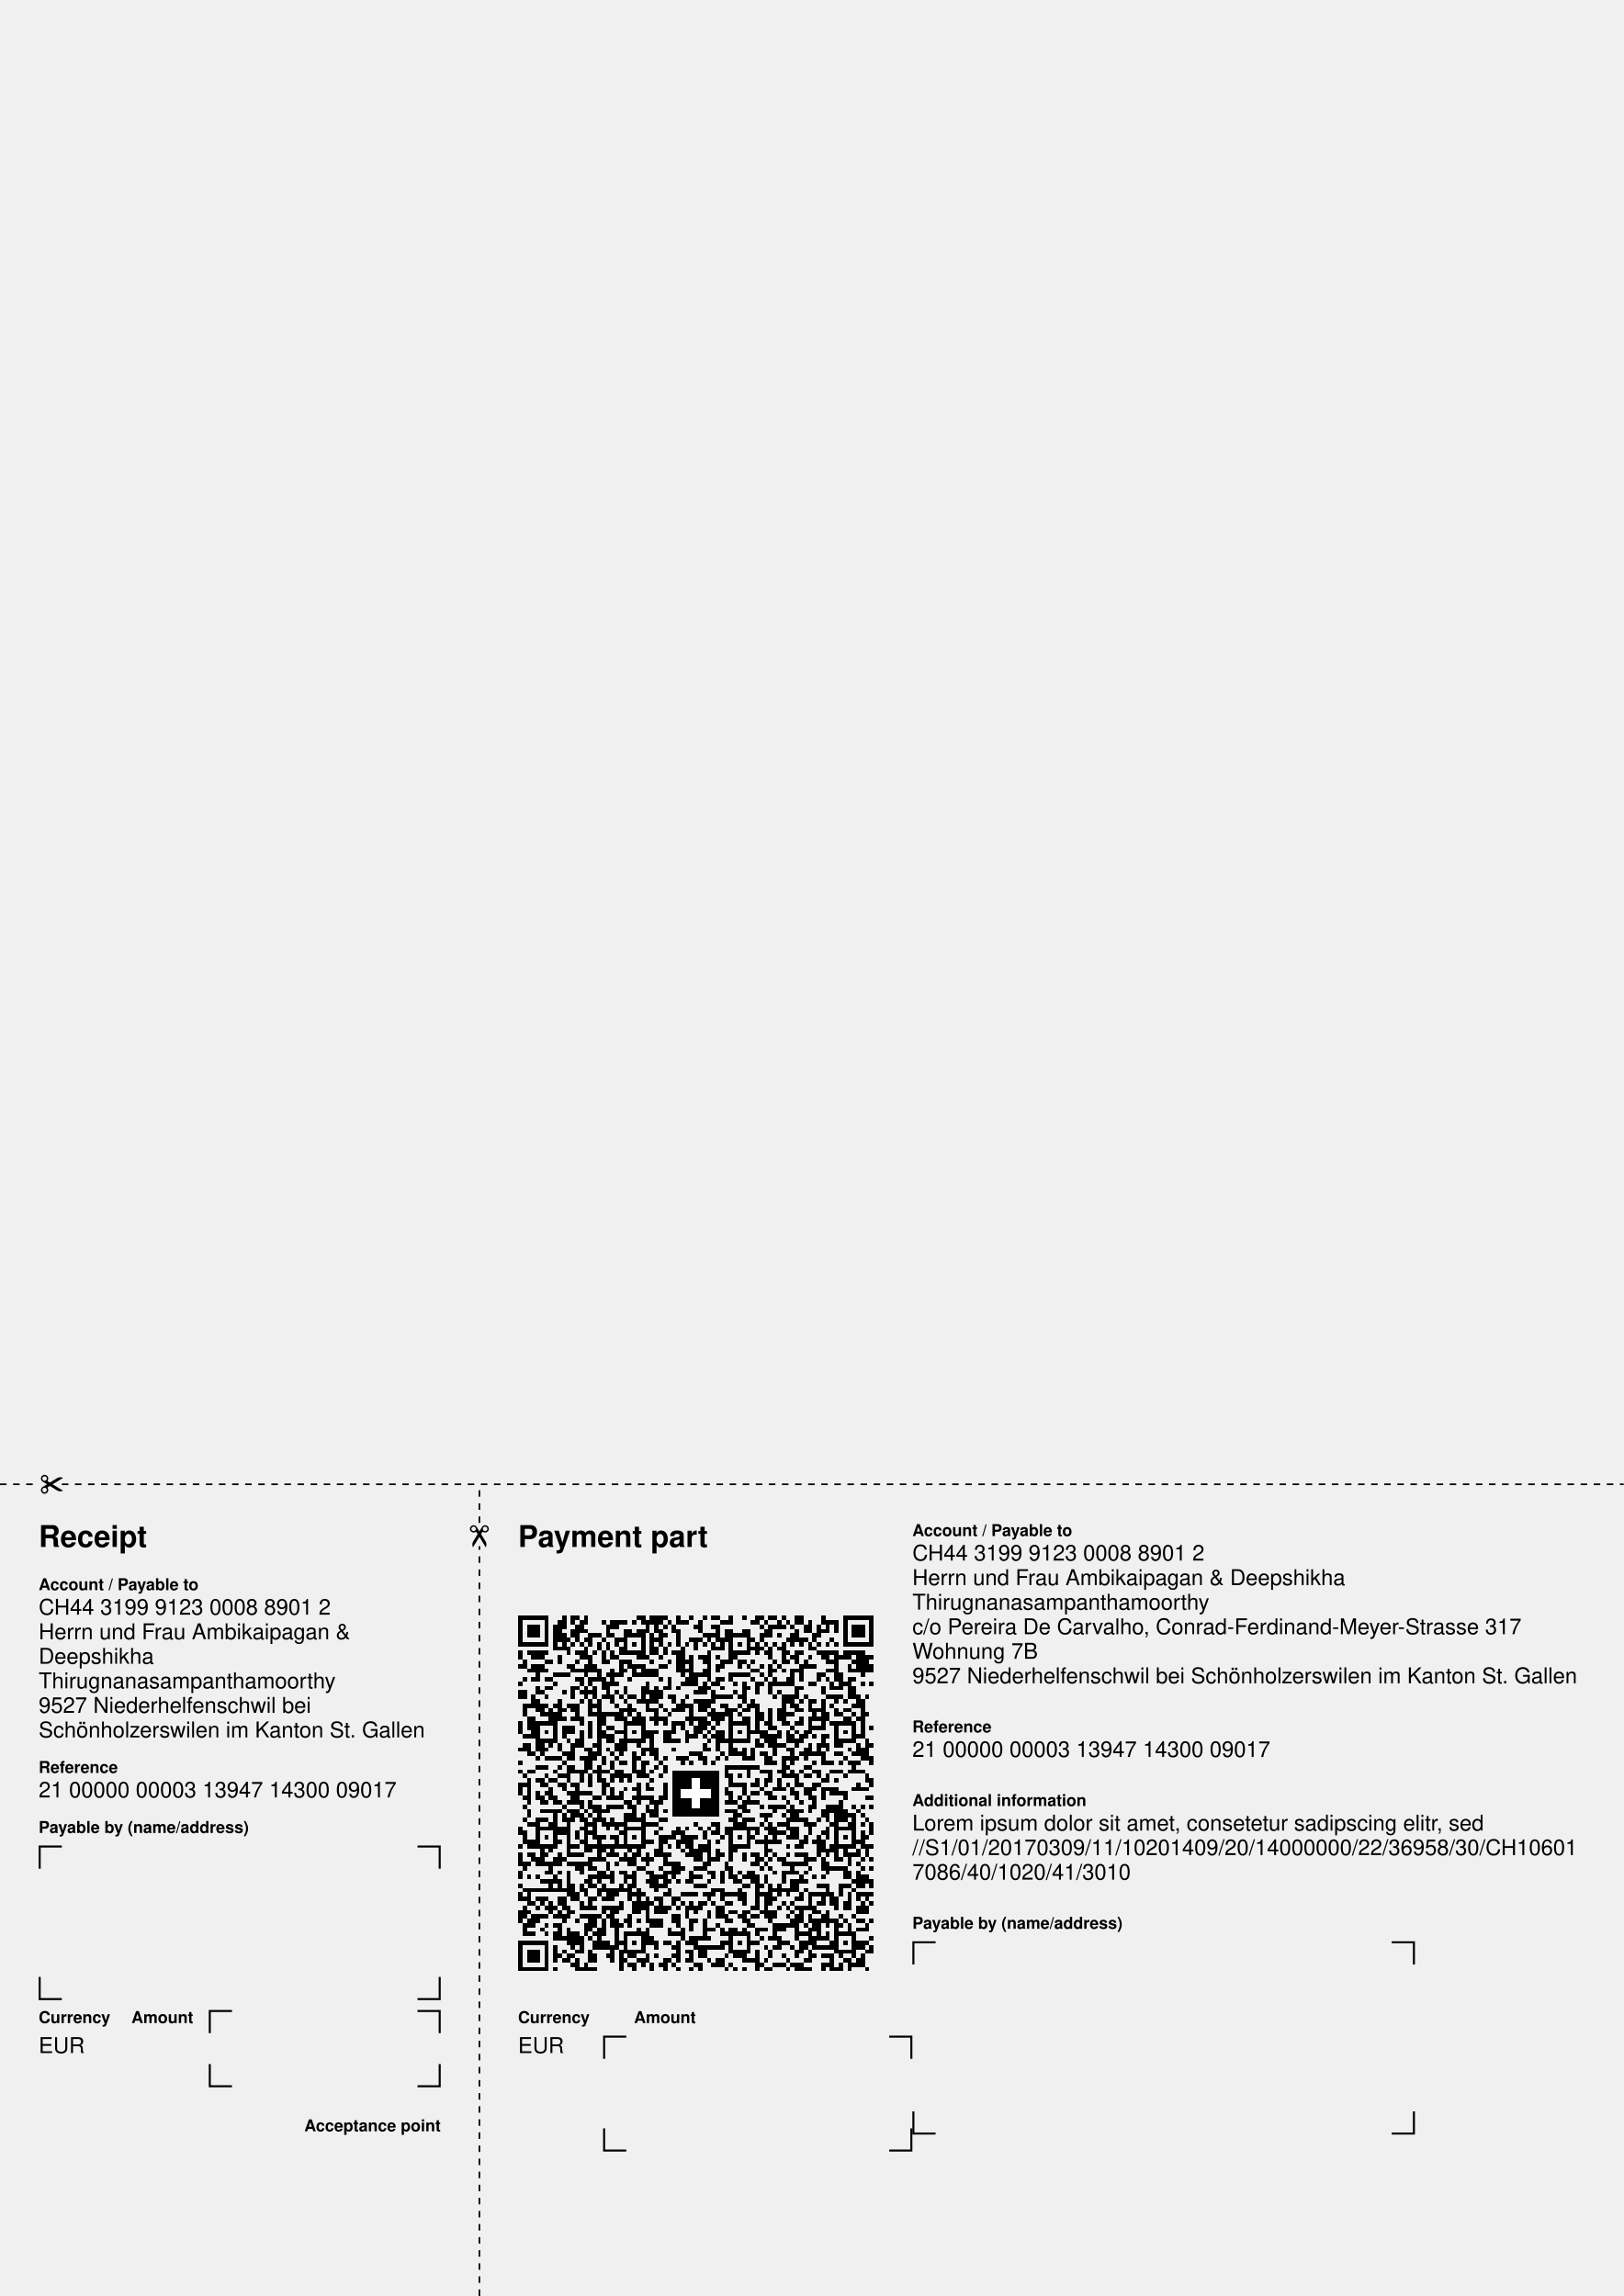
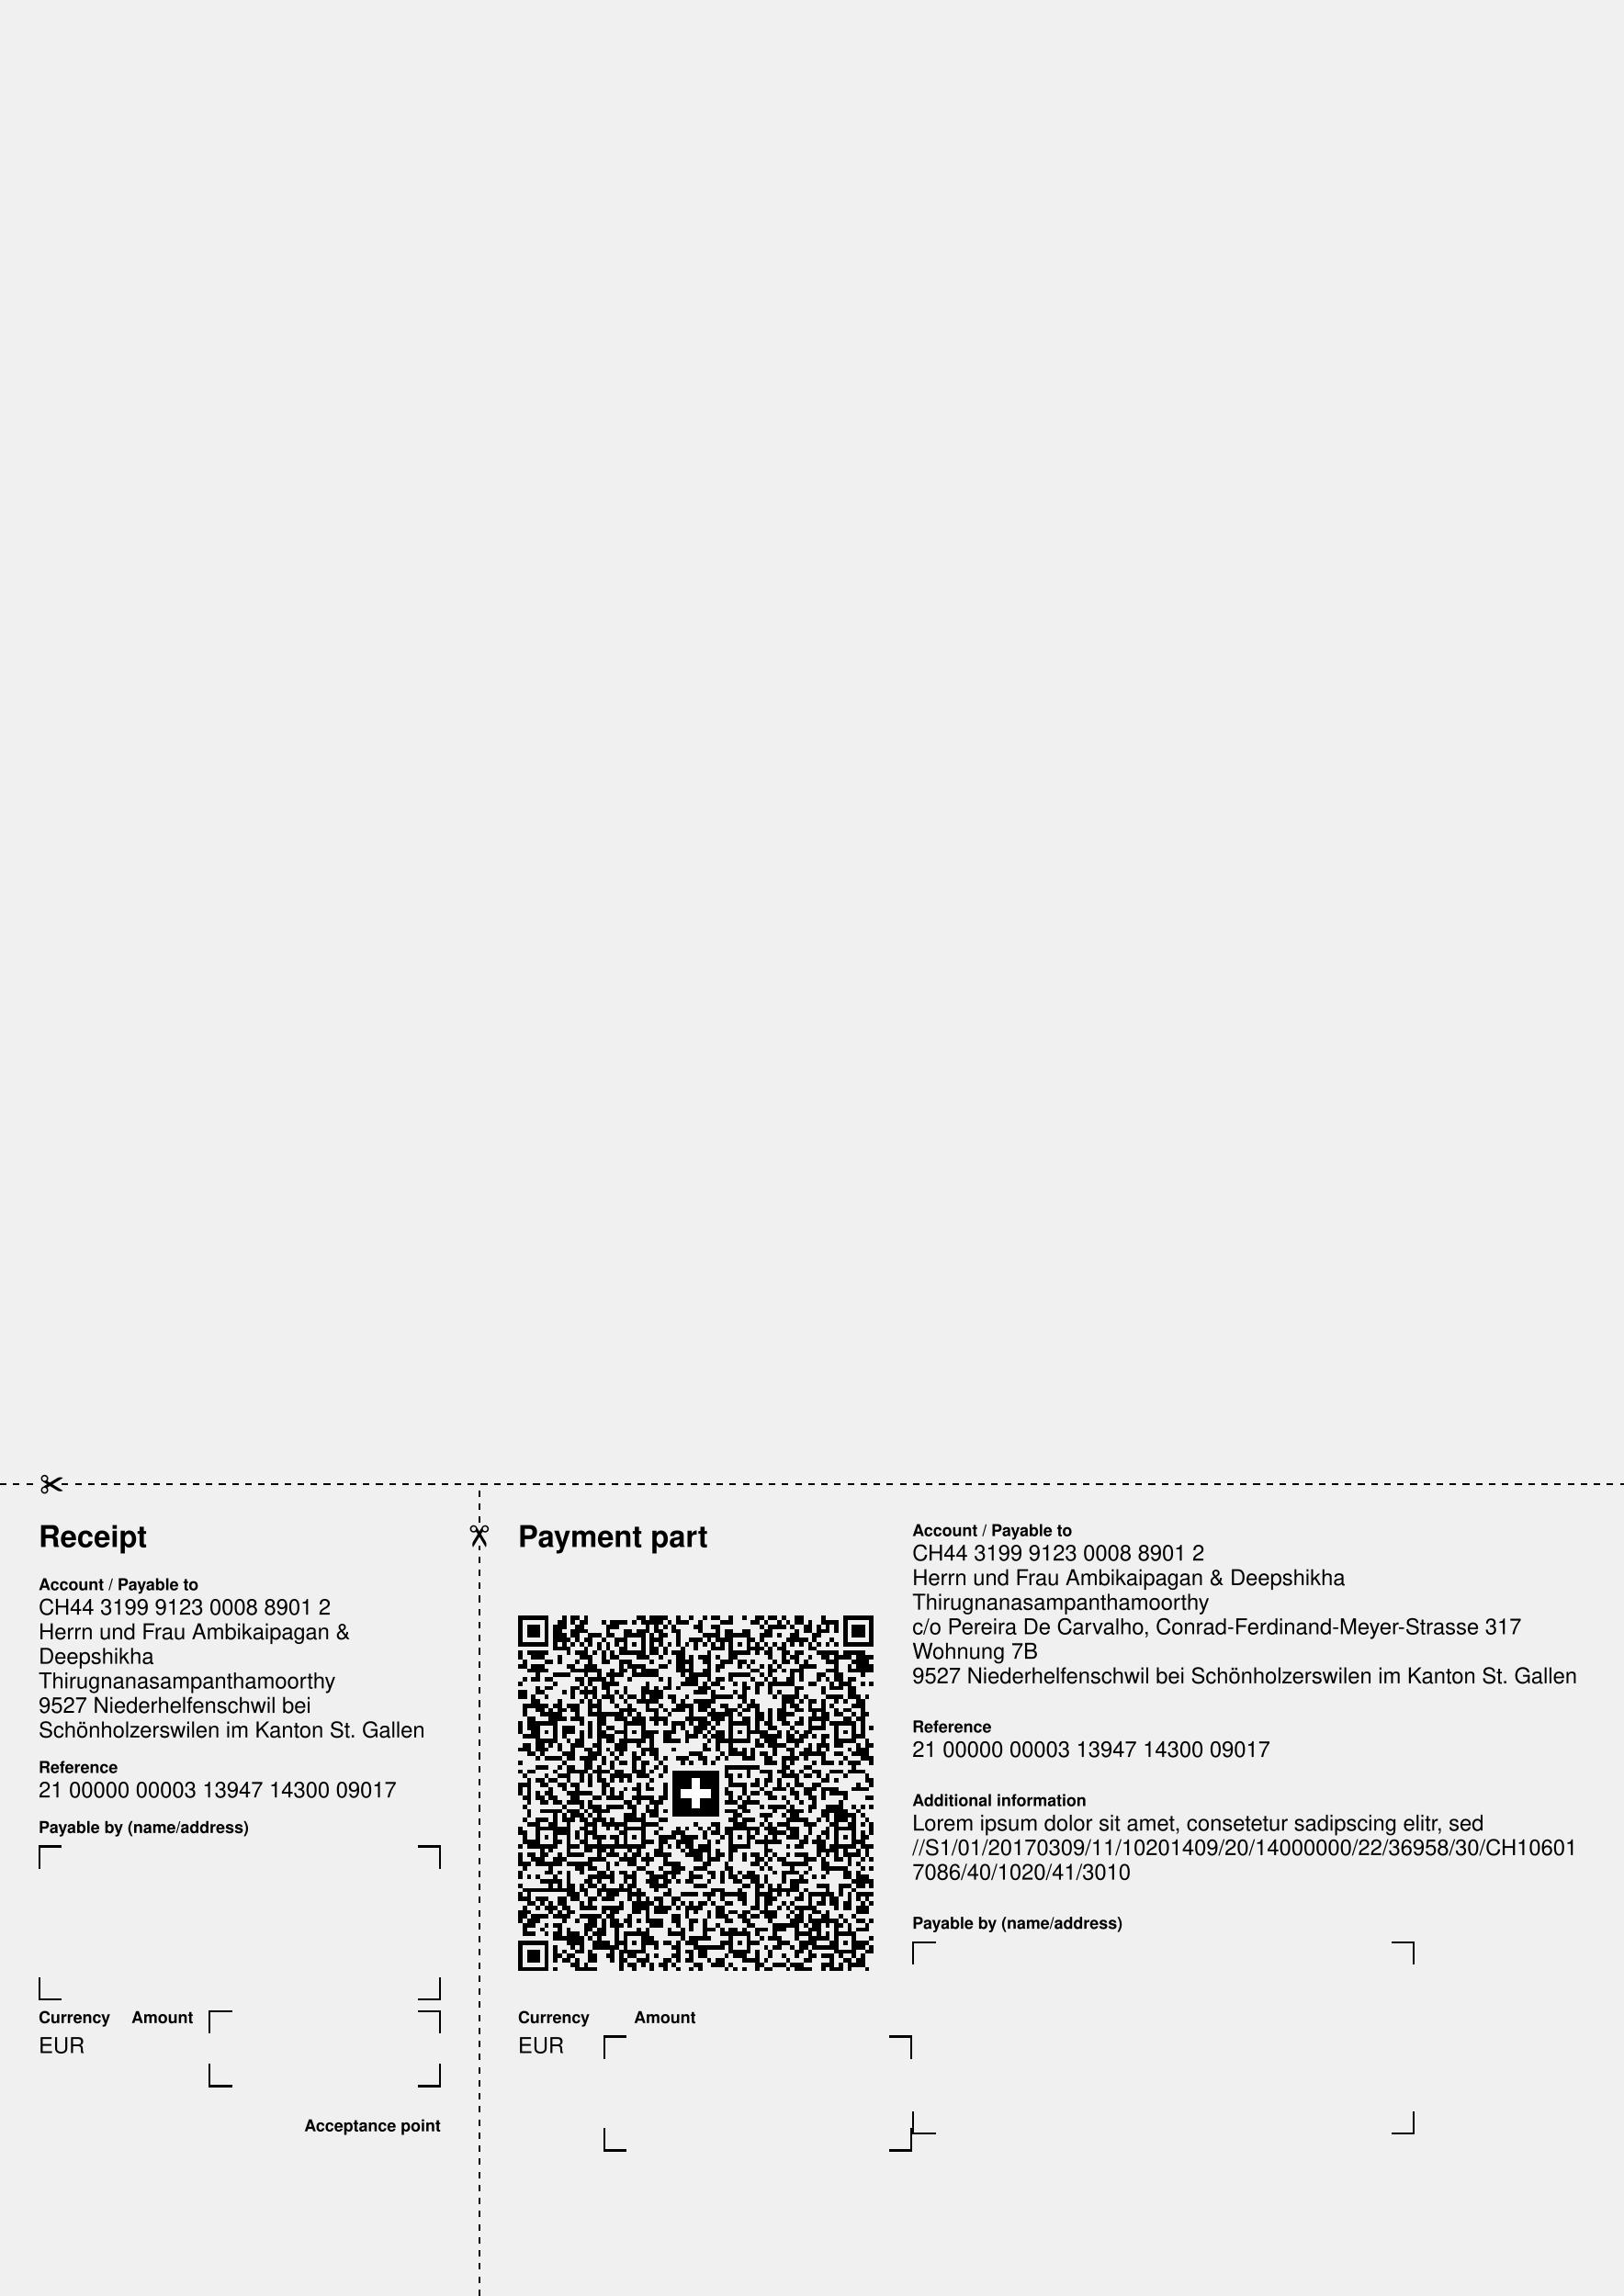
<svg xmlns="http://www.w3.org/2000/svg" width="210mm" height="297mm" version="1.1" viewBox="0 0 595.276 841.89">
  <g font-family="Helvetica,Arial,&quot;Liberation Sans&quot;" transform="translate(0 841.89)">
    <g transform="translate(189.921 -0)">
      <text x="0" y="-274.665" font-size="11" font-weight="bold">Payment part</text>
    </g>
    <g transform="translate(189.921 -119.055) scale(1.61)">
      <path fill="#000000" shape-rendering="crispEdges" d="M0,-81h7v1h-7zm10,0h1v3h-1zm2,0h2v1h-2zm3,0h1v2h-1zm12,0h2v1h-2zm3,0h3v2h-3z m3,0h1v1h-1zm3,0h1v2h-1zm3,0h1v1h-1zm3,0h1v1h-1zm2,0h2v1h-2zm4,0h1v2h-1z m3,0h1v1h-1zm3,0h2v1h-2zm3,0h2v1h-2zm3,0h1v1h-1zm3,0h2v2h-2zm6,0h1v2h-1z m5,0h7v1h-7zm-74,1h1v6h-1zm6,0h1v6h-1zm3,0h1v5h-1zm3,0h1v1h-1zm2,0h1v3h-1z m5,0h1v1h-1zm2,0h4v1h-4zm5,0h1v1h-1zm2,0h2v1h-2zm6,0h1v1h-1zm3,0h2v1h-2z m4,0h1v3h-1zm5,0h2v1h-2zm7,0h2v1h-2zm3,0h1v1h-1zm3,0h1v2h-1zm2,0h1v1h-1z m5,0h1v3h-1zm4,0h3v1h-3zm4,0h1v6h-1zm6,0h1v6h-1zm-78,1h3v3h-3zm6,0h1v6h-1z m5,0h1v4h-1zm7,0h3v1h-3zm9,0h1v2h-1zm2,0h1v2h-1zm2,0h1v1h-1zm2,0h1v2h-1z m5,0h1v1h-1zm4,0h2v1h-2zm11,0h1v1h-1zm2,0h1v3h-1zm1,0h1v1h-1zm2,0h1v1h-1z m2,0h1v1h-1zm3,0h1v2h-1zm3,0h1v3h-1zm2,0h1v2h-1zm2,0h1v2h-1zm4,0h3v3h-3z m-64,1h1v2h-1zm3,0h1v1h-1zm5,0h1v2h-1zm4,0h1v6h-1zm1,0h1v2h-1zm2,0h2v2h-2z m5,0h1v4h-1zm4,0h1v4h-1zm9,0h1v3h-1zm2,0h2v3h-2zm4,0h2v2h-2zm5,0h1v2h-1z m7,0h1v3h-1zm6,0h1v1h-1zm-59,1h1v4h-1zm6,0h3v1h-3zm5,0h1v1h-1zm5,0h1v1h-1z m4,0h1v5h-1zm3,0h1v1h-1zm9,0h3v1h-3zm7,0h2v1h-2zm6,0h1v2h-1zm4,0h1v1h-1z m3,0h1v3h-1zm5,0h1v2h-1zm-56,1h1v1h-1zm4,0h2v1h-2zm4,0h1v1h-1zm3,0h2v1h-2z m6,0h1v5h-1zm3,0h1v1h-1zm8,0h3v1h-3zm4,0h1v1h-1zm3,0h1v3h-1zm6,0h1v4h-1z m1,0h1v1h-1zm8,0h1v1h-1zm3,0h2v1h-2zm7,0h1v1h-1zm-70,1h5v1h-5zm11,0h1v1h-1z m2,0h1v1h-1zm2,0h1v1h-1zm2,0h1v2h-1zm2,0h1v2h-1zm2,0h1v1h-1zm4,0h1v1h-1z m8,0h1v1h-1zm4,0h1v1h-1zm2,0h1v2h-1zm2,0h1v1h-1zm2,0h1v2h-1zm4,0h1v5h-1z m2,0h1v1h-1zm4,0h1v3h-1zm2,0h1v1h-1zm2,0h1v1h-1zm2,0h1v5h-1zm4,0h1v1h-1z m2,0h1v2h-1zm2,0h1v1h-1zm2,0h1v1h-1zm2,0h1v1h-1zm3,0h5v1h-5zm-66,1h1v1h-1z m2,0h1v2h-1zm4,0h1v3h-1zm8,0h1v2h-1zm8,0h1v2h-1zm2,0h1v2h-1zm4,0h1v7h-1z m8,0h1v1h-1zm8,0h1v1h-1zm2,0h1v1h-1zm2,0h1v3h-1zm2,0h1v1h-1zm8,0h1v1h-1z m-67,1h1v2h-1zm2,0h5v1h-5zm11,0h2v1h-2zm4,0h1v1h-1zm2,0h1v3h-1zm2,0h1v2h-1z m4,0h3v1h-3zm10,0h2v1h-2zm8,0h1v7h-1zm6,0h3v1h-3zm7,0h1v1h-1zm5,0h1v1h-1z m2,0h1v3h-1zm1,0h1v1h-1zm4,0h5v1h-5zm6,0h5v1h-5zm-71,1h3v1h-3zm6,0h1v2h-1z m5,0h1v1h-1zm2,0h1v4h-1zm6,0h1v1h-1zm5,0h1v1h-1zm2,0h1v1h-1zm3,0h1v1h-1z m4,0h1v4h-1zm3,0h1v7h-1zm2,0h2v1h-2zm4,0h1v1h-1zm4,0h1v1h-1zm13,0h1v1h-1z m4,0h1v1h-1zm3,0h2v1h-2zm3,0h1v6h-1zm1,0h3v1h-3zm4,0h3v4h-3zm3,0h1v1h-1z m-79,1h1v2h-1zm5,0h2v1h-2zm7,0h1v1h-1zm7,0h1v1h-1zm3,0h1v4h-1zm1,0h2v1h-2z m6,0h1v1h-1zm4,0h1v1h-1zm4,0h1v1h-1zm4,0h1v1h-1zm4,0h2v1h-2zm4,0h2v1h-2z m3,0h1v1h-1zm5,0h1v1h-1zm3,0h1v1h-1zm4,0h1v2h-1zm5,0h2v1h-2zm6,0h1v1h-1z m-76,1h1v1h-1zm3,0h3v2h-3zm8,0h2v1h-2zm4,0h1v3h-1zm2,0h1v2h-1zm8,0h4v1h-4z m7,0h2v1h-2zm13,0h2v1h-2zm5,0h1v1h-1zm2,0h1v1h-1zm3,0h1v1h-1zm2,0h1v3h-1z m2,0h1v1h-1zm5,0h1v4h-1zm2,0h2v1h-2zm9,0h1v2h-1zm5,0h1v2h-1zm-78,1h1v1h-1z m4,0h1v1h-1zm6,0h3v1h-3zm6,0h1v3h-1zm3,0h1v4h-1zm3,0h1v1h-1zm2,0h1v2h-1z m2,0h4v2h-4zm10,0h1v1h-1zm4,0h1v2h-1zm3,0h1v1h-1zm8,0h2v1h-2zm5,0h1v1h-1z m2,0h1v1h-1zm2,0h1v4h-1zm1,0h1v1h-1zm7,0h2v1h-2zm6,0h1v1h-1zm-72,1h1v2h-1z m4,0h4v1h-4zm12,0h1v1h-1zm2,0h1v1h-1zm5,0h1v1h-1zm13,0h1v3h-1zm1,0h1v1h-1z m7,0h5v1h-5zm7,0h1v1h-1zm13,0h2v1h-2zm5,0h1v4h-1zm5,0h1v1h-1zm-77,1h1v1h-1z m2,0h1v1h-1zm3,0h2v1h-2zm7,0h2v1h-2zm3,0h2v1h-2zm3,0h1v3h-1zm6,0h1v1h-1z m7,0h1v1h-1zm2,0h1v3h-1zm4,0h1v2h-1zm7,0h2v1h-2zm3,0h1v1h-1zm5,0h1v1h-1z m3,0h1v1h-1zm2,0h1v2h-1zm3,0h1v2h-1zm7,0h1v1h-1zm2,0h1v1h-1zm5,0h1v5h-1z m1,0h1v1h-1zm-76,1h1v1h-1zm8,0h1v1h-1zm6,0h1v1h-1zm2,0h1v1h-1zm4,0h1v4h-1z m2,0h1v1h-1zm7,0h1v3h-1zm8,0h1v1h-1zm5,0h1v3h-1zm2,0h2v1h-2zm5,0h1v1h-1z m2,0h1v5h-1zm3,0h1v3h-1zm1,0h1v1h-1zm2,0h1v3h-1zm2,0h2v1h-2zm7,0h2v1h-2z m5,0h1v2h-1zm3,0h1v1h-1zm4,0h1v1h-1zm2,0h1v1h-1zm-76,1h1v2h-1zm2,0h2v1h-2z m6,0h1v3h-1zm1,0h1v1h-1zm2,0h1v3h-1zm2,0h1v3h-1zm7,0h1v2h-1zm4,0h1v4h-1z m3,0h1v4h-1zm2,0h1v1h-1zm3,0h1v1h-1zm5,0h1v2h-1zm2,0h1v1h-1zm3,0h1v1h-1z m6,0h1v1h-1zm11,0h1v3h-1zm1,0h1v1h-1zm5,0h1v2h-1zm3,0h1v1h-1zm4,0h1v3h-1z m-76,1h2v2h-2zm5,0h1v1h-1zm5,0h1v1h-1zm4,0h1v1h-1zm2,0h1v1h-1zm6,0h1v1h-1z m8,0h1v3h-1zm2,0h1v2h-1zm8,0h1v1h-1zm4,0h1v3h-1zm5,0h1v1h-1zm10,0h1v1h-1z m-56,1h1v3h-1zm3,0h1v1h-1zm13,0h1v1h-1zm2,0h1v2h-1zm2,0h1v1h-1zm2,0h2v1h-2z m9,0h2v1h-2zm4,0h1v1h-1zm7,0h4v1h-4zm5,0h1v1h-1zm8,0h1v1h-1zm2,0h1v7h-1z m1,0h2v2h-2zm4,0h1v1h-1zm5,0h4v1h-4zm7,0h1v3h-1zm2,0h1v1h-1zm-75,1h1v3h-1z m5,0h1v5h-1zm5,0h1v1h-1zm2,0h1v4h-1zm2,0h1v13h-1zm6,0h1v1h-1zm3,0h1v1h-1z m2,0h1v3h-1zm6,0h1v1h-1zm2,0h1v3h-1zm3,0h4v1h-4zm13,0h1v2h-1zm11,0h1v1h-1z m2,0h1v3h-1zm1,0h1v1h-1zm2,0h1v7h-1zm3,0h1v1h-1zm2,0h1v1h-1zm4,0h1v9h-1z m-77,1h1v3h-1zm1,0h1v1h-1zm3,0h1v3h-1zm1,0h1v1h-1zm2,0h1v1h-1zm3,0h3v1h-3z m6,0h1v1h-1zm5,0h1v1h-1zm3,0h1v3h-1zm7,0h1v1h-1zm4,0h1v2h-1zm2,0h2v1h-2z m3,0h2v2h-2zm2,0h1v1h-1zm3,0h2v1h-2zm4,0h1v1h-1zm2,0h1v2h-1zm2,0h1v7h-1z m8,0h2v1h-2zm9,0h1v1h-1zm5,0h1v1h-1zm-69,1h1v4h-1zm3,0h1v1h-1zm2,0h2v1h-2z m11,0h1v3h-1zm1,0h1v1h-1zm2,0h1v1h-1zm4,0h2v1h-2zm3,0h1v1h-1zm2,0h1v1h-1z m4,0h1v4h-1zm5,0h1v3h-1zm3,0h2v2h-2zm2,0h1v1h-1zm2,0h1v1h-1zm6,0h1v5h-1z m2,0h1v3h-1zm4,0h2v1h-2zm4,0h1v3h-1zm1,0h1v1h-1zm4,0h1v2h-1zm2,0h2v1h-2z m-68,1h1v1h-1zm2,0h1v7h-1zm5,0h1v2h-1zm4,0h1v1h-1zm2,0h4v1h-4zm8,0h1v3h-1z m4,0h1v3h-1zm3,0h1v1h-1zm9,0h1v1h-1zm2,0h2v2h-2zm5,0h1v1h-1zm5,0h1v2h-1z m6,0h2v1h-2zm9,0h1v2h-1zm3,0h1v1h-1zm3,0h1v1h-1zm3,0h1v1h-1zm-77,1h2v3h-2z m8,0h1v1h-1zm2,0h1v1h-1zm2,0h1v2h-1zm5,0h1v2h-1zm3,0h1v1h-1zm2,0h1v8h-1z m2,0h1v2h-1zm2,0h1v6h-1zm2,0h1v1h-1zm2,0h2v1h-2zm6,0h1v1h-1zm2,0h3v1h-3z m8,0h1v9h-1zm3,0h2v2h-2zm13,0h1v2h-1zm2,0h1v4h-1zm2,0h1v1h-1zm6,0h2v2h-2z m3,0h1v1h-1zm-77,1h1v3h-1zm4,0h1v7h-1zm1,0h2v1h-2zm11,0h1v4h-1zm9,0h1v1h-1z m8,0h1v1h-1zm2,0h3v1h-3zm6,0h2v2h-2zm2,0h1v1h-1zm2,0h1v1h-1zm4,0h2v1h-2z m7,0h1v1h-1zm5,0h1v1h-1zm2,0h1v1h-1zm8,0h3v1h-3zm5,0h1v5h-1zm-66,1h3v2h-3z m10,0h2v1h-2zm15,0h1v2h-1zm2,0h1v1h-1zm3,0h1v3h-1zm4,0h1v1h-1zm8,0h1v4h-1z m6,0h1v1h-1zm4,0h1v1h-1zm5,0h2v1h-2zm5,0h1v5h-1zm8,0h1v1h-1zm-77,1h1v2h-1z m3,0h1v1h-1zm8,0h1v4h-1zm5,0h1v2h-1zm3,0h2v1h-2zm4,0h1v1h-1zm3,0h2v2h-2z m2,0h1v1h-1zm2,0h2v3h-2zm5,0h1v3h-1zm3,0h1v1h-1zm2,0h1v1h-1zm2,0h2v3h-2z m5,0h1v1h-1zm3,0h1v1h-1zm2,0h2v2h-2zm4,0h1v2h-1zm2,0h1v3h-1zm2,0h1v1h-1z m2,0h1v2h-1zm9,0h1v1h-1zm-73,1h2v1h-2zm9,0h1v1h-1zm10,0h2v2h-2zm19,0h1v1h-1z m3,0h1v1h-1zm2,0h1v1h-1zm13,0h2v3h-2zm5,0h1v2h-1zm2,0h1v2h-1zm3,0h1v1h-1z m2,0h1v3h-1zm1,0h1v1h-1zm7,0h1v1h-1zm-72,1h1v4h-1zm1,0h2v1h-2zm5,0h1v1h-1z m2,0h1v2h-1zm10,0h1v4h-1zm2,0h3v1h-3zm5,0h1v4h-1zm5,0h2v1h-2zm8,0h1v1h-1z m4,0h1v1h-1zm2,0h3v1h-3zm5,0h1v2h-1zm2,0h1v1h-1zm7,0h1v2h-1zm10,0h3v1h-3z m6,0h1v5h-1zm-78,1h2v2h-2zm6,0h1v1h-1zm2,0h1v2h-1zm3,0h1v4h-1zm5,0h1v1h-1z m5,0h1v2h-1zm5,0h1v1h-1zm15,0h1v2h-1zm3,0h1v2h-1zm10,0h1v1h-1zm4,0h2v1h-2z m7,0h1v3h-1zm2,0h1v3h-1zm2,0h1v2h-1zm3,0h1v1h-1zm4,0h1v3h-1zm3,0h1v1h-1z m-80,1h1v1h-1zm6,0h1v1h-1zm9,0h2v1h-2zm5,0h1v1h-1zm8,0h2v1h-2zm3,0h1v3h-1z m4,0h1v1h-1zm8,0h1v1h-1zm6,0h1v2h-1zm2,0h1v3h-1zm2,0h1v3h-1zm5,0h1v2h-1z m3,0h2v1h-2zm4,0h1v3h-1zm10,0h1v1h-1zm3,0h1v3h-1zm-76,1h2v1h-2zm8,0h2v1h-2z m6,0h2v2h-2zm5,0h1v1h-1zm5,0h1v5h-1zm2,0h1v1h-1zm11,0h3v1h-3zm7,0h1v1h-1z m4,0h1v1h-1zm5,0h2v1h-2zm7,-0h1v3h-1zm2,0h1v1h-1zm3,0h1v1h-1zm2,-0h1v3h-1z m3,0h2v1h-2zm4,0h1v1h-1zm-72,1h1v1h-1zm2,0h4v1h-4zm5,0h1v1h-1zm3,0h2v1h-2z m5,-0h1v2h-1zm3,0h1v1h-1zm5,0h1v1h-1zm6,0h1v1h-1zm3,0h3v1h-3zm5,0h2v1h-2z m4,0h1v1h-1zm2,0h1v1h-1zm5,0h1v1h-1zm4,-0h2v2h-2zm4,0h1v5h-1zm1,0h1v1h-1z m2,0h1v1h-1zm11,0h1v1h-1zm6,-0h1v2h-1zm-80,1h1v1h-1zm10,0h1v1h-1zm5,0h2v2h-2z m6,0h1v2h-1zm2,0h2v1h-2zm5,0h1v4h-1zm1,-0h1v1h-1zm3,0h1v1h-1zm5,0h1v1h-1z m2,0h1v1h-1zm3,0h1v1h-1zm2,0h1v1h-1zm14,0h1v1h-1zm9,0h1v1h-1zm3,0h2v1h-2z m3,0h1v1h-1zm2,0h3v1h-3zm-71,1h3v1h-3zm5,0h1v1h-1zm2,0h2v2h-2zm7,0h1v4h-1z m13,-0h1v1h-1zm2,0h1v2h-1zm14,-0h8v1h-8zm14,0h1v1h-1zm4,0h2v1h-2zm11,0h1v2h-1z m-76,1h1v1h-1zm2,0h2v1h-2zm6,0h1v1h-1zm5,0h3v1h-3zm4,0h1v1h-1zm2,0h2v1h-2z m3,0h2v2h-2zm5,0h1v2h-1zm3,0h1v1h-1zm17,0h1v2h-1zm5,0h1v2h-1zm3,0h3v1h-3z m4,0h1v1h-1zm3,0h1v2h-1zm2,0h1v1h-1zm3,0h2v1h-2zm4,0h3v1h-3zm4,0h1v1h-1z m2,0h2v1h-2zm-76,1h1v1h-1zm5,0h1v1h-1zm3,0h3v1h-3zm5,0h1v2h-1zm2,0h1v3h-1z m5,0h1v2h-1zm3,0h2v1h-2zm5,0h1v1h-1zm3,0h1v1h-1zm16,0h1v3h-1zm2,0h1v1h-1z m7,0h1v2h-1zm4,0h1v1h-1zm2,0h1v3h-1zm2,0h2v1h-2zm3,0h1v1h-1zm2,0h1v2h-1z m4,0h1v1h-1zm5,0h1v2h-1zm-77,1h1v6h-1zm2,0h2v1h-2zm3,0h2v1h-2zm4,0h1v1h-1z m8,-0h1v4h-1zm4,0h1v1h-1zm2,0h1v1h-1zm5,0h1v1h-1zm24,0h1v2h-1zm2,0h1v2h-1z m3,0h1v3h-1zm10,0h1v1h-1zm3,0h1v1h-1zm8,0h1v2h-1zm-80,1h1v3h-1zm1,0h1v1h-1z m4,0h2v1h-2zm4,0h2v1h-2zm3,0h2v1h-2zm8,0h1v1h-1zm7,-0h1v5h-1zm2,0h1v2h-1z m4,-0h1v4h-1zm16,0h3v1h-3zm4,0h1v1h-1zm8,0h1v1h-1zm3,0h1v1h-1zm3,0h2v1h-2z m10,0h1v2h-1zm-70,1h1v3h-1zm3,0h1v1h-1zm3,-0h1v4h-1zm8,0h1v3h-1zm3,0h1v1h-1z m2,0h1v1h-1zm4,0h1v1h-1zm17,-0h1v2h-1zm4,0h1v2h-1zm4,0h1v1h-1zm3,0h1v1h-1z m2,0h1v1h-1zm2,-0h1v2h-1zm3,0h2v2h-2zm2,0h1v1h-1zm2,0h4v1h-4zm7,0h1v1h-1z m2,0h2v1h-2zm-74,1h1v2h-1zm2,0h1v1h-1zm5,0h2v1h-2zm3,0h3v1h-3zm9,0h1v2h-1z m25,0h1v3h-1zm5,0h2v1h-2zm3,0h2v1h-2zm7,0h1v2h-1zm6,0h1v2h-1zm2,0h4v1h-4z m-70,1h1v1h-1zm4,0h1v2h-1zm3,0h1v2h-1zm4,0h1v2h-1zm5,0h2v1h-2zm3,0h1v1h-1z m2,0h1v1h-1zm4,0h1v1h-1zm2,0h3v1h-3zm4,0h1v2h-1zm18,0h1v1h-1zm2,0h1v2h-1z m5,0h2v1h-2zm3,0h1v1h-1zm6,0h2v1h-2zm8,0h1v1h-1zm5,0h2v1h-2zm-73,1h1v1h-1z m3,0h1v1h-1zm2,0h1v1h-1zm3,0h1v2h-1zm2,0h1v2h-1zm8,0h2v1h-2zm6,0h2v1h-2z m17,0h1v1h-1zm2,0h1v1h-1zm2,0h1v3h-1zm2,0h2v1h-2zm8,0h1v1h-1zm3,0h1v1h-1z m3,0h1v2h-1zm6,0h1v5h-1zm-72,1h1v1h-1zm9,0h1v1h-1zm7,0h2v2h-2zm3,0h4v1h-4z m5,0h2v1h-2zm4,0h1v2h-1zm2,0h1v3h-1zm19,0h1v1h-1zm5,0h1v1h-1zm2,0h4v1h-4z m5,0h1v4h-1zm4,0h1v2h-1zm4,0h3v2h-3zm6,0h1v1h-1zm2,0h1v1h-1zm2,0h1v1h-1z m-78,1h1v2h-1zm3,0h5v1h-5zm6,0h3v1h-3zm4,0h1v1h-1zm4,0h2v1h-2zm7,0h1v3h-1z m4,0h1v2h-1zm3,0h1v1h-1zm14,0h3v1h-3zm5,0h1v1h-1zm6,0h1v1h-1zm3,0h1v1h-1z m2,0h1v3h-1zm1,0h1v1h-1zm5,0h1v2h-1zm5,0h1v3h-1zm3,0h1v1h-1zm-69,1h1v8h-1z m2,0h1v2h-1zm2,0h3v1h-3zm4,0h1v1h-1zm2,0h1v2h-1zm6,0h1v8h-1zm1,0h1v2h-1z m3,0h1v8h-1zm21,0h1v4h-1zm1,0h1v1h-1zm5,0h3v1h-3zm5,0h1v1h-1zm10,0h1v2h-1z m2,0h1v11h-1zm3,-0h2v1h-2zm3,0h1v1h-1zm-77,1h1v1h-1zm3,0h1v7h-1zm1,0h2v1h-2z m6,0h1v9h-1zm1,0h1v1h-1zm2,0h2v1h-2zm3,0h1v5h-1zm2,0h1v2h-1zm2,0h1v2h-1z m6,0h1v1h-1zm5,0h2v1h-2zm16,0h1v1h-1zm3,0h3v1h-3zm5,0h1v1h-1zm5,0h1v3h-1z m3,0h2v1h-2zm4,0h1v1h-1zm8,0h1v7h-1zm3,0h1v1h-1zm-77,1h2v1h-2zm5,0h1v2h-1z m8,0h1v7h-1zm1,0h1v1h-1zm4,0h1v2h-1zm2,0h2v1h-2zm7,0h3v1h-3zm11,0h1v1h-1z m4,0h2v1h-2zm6,0h2v2h-2zm5,0h1v1h-1zm2,0h1v3h-1zm2,0h2v1h-2zm6,0h3v1h-3z m6,0h1v1h-1zm4,0h1v2h-1zm3,0h1v1h-1zm2,0h1v3h-1zm-80,1h1v2h-1zm5,0h2v1h-2z m4,0h2v2h-2zm5,0h1v1h-1zm8,0h1v1h-1zm3,0h3v1h-3zm7,0h1v1h-1zm4,0h1v2h-1z m2,0h1v1h-1zm3,0h1v1h-1zm2,0h1v1h-1zm2,0h1v2h-1zm2,0h2v2h-2zm5,0h1v5h-1z m1,0h2v1h-2zm3,0h1v1h-1zm2,0h1v4h-1zm4,0h2v3h-2zm4,0h1v2h-1zm4,0h1v3h-1z m3,0h2v1h-2zm-72,1h1v3h-1zm12,0h1v2h-1zm3,0h1v1h-1zm7,0h1v1h-1zm8,0h1v1h-1z m4,0h1v2h-1zm2,0h1v3h-1zm5,0h1v2h-1zm2,0h1v1h-1zm10,0h1v1h-1zm5,0h2v1h-2z m10,0h1v1h-1zm9,0h1v4h-1zm-72,1h1v1h-1zm12,0h1v6h-1zm1,0h1v1h-1zm2,0h2v1h-2z m5,0h1v1h-1zm6,0h1v5h-1zm1,0h2v1h-2zm5,0h2v3h-2zm2,0h1v1h-1zm6,0h1v1h-1z m2,0h1v6h-1zm2,0h1v1h-1zm3,0h1v1h-1zm3,0h1v5h-1zm5,0h1v1h-1zm4,0h1v2h-1z m3,0h1v5h-1zm6,0h1v1h-1zm5,0h1v1h-1zm-77,1h2v2h-2zm7,0h1v1h-1zm5,0h1v1h-1z m8,0h1v2h-1zm7,0h2v1h-2zm4,0h1v1h-1zm3,0h1v2h-1zm7,0h1v6h-1zm2,0h1v1h-1z m9,0h2v1h-2zm3,0h1v1h-1zm2,0h1v1h-1zm5,0h1v2h-1zm3,0h1v1h-1zm2,0h1v3h-1z m8,0h1v1h-1zm-77,1h1v1h-1zm5,0h1v5h-1zm1,0h2v1h-2zm6,0h2v1h-2zm4,0h2v1h-2z m3,0h3v1h-3zm4,0h1v1h-1zm2,0h3v1h-3zm9,0h1v1h-1zm7,0h2v2h-2zm8,0h3v1h-3z m12,0h1v1h-1zm2,0h1v1h-1zm8,0h1v2h-1zm2,0h3v1h-3zm6,0h1v3h-1zm1,0h1v1h-1z m-73,1h1v1h-1zm9,0h1v1h-1zm3,0h1v1h-1zm2,0h1v2h-1zm4,0h1v1h-1zm2,0h1v2h-1z m4,0h1v2h-1zm6,0h1v1h-1zm2,0h2v2h-2zm6,0h1v3h-1zm4,0h1v1h-1zm8,0h1v1h-1z m13,0h1v2h-1zm4,0h1v2h-1zm3,0h1v2h-1zm-77,1h1v3h-1zm2,0h2v1h-2zm4,0h1v1h-1z m3,0h1v3h-1zm3,0h3v1h-3zm8,0h1v1h-1zm2,0h1v1h-1zm2,0h1v2h-1zm2,0h1v3h-1z m3,0h1v3h-1zm4,0h1v3h-1zm1,0h1v1h-1zm4,0h1v1h-1zm3,0h1v2h-1zm5,0h1v1h-1z m5,0h1v2h-1zm2,0h2v1h-2zm5,0h1v1h-1zm3,0h1v1h-1zm2,0h3v1h-3zm12,0h1v3h-1z m1,0h1v1h-1zm-73,1h2v1h-2zm5,0h1v2h-1zm2,0h1v1h-1zm6,-0h1v3h-1zm1,0h1v1h-1z m2,0h1v1h-1zm4,0h1v1h-1zm2,0h1v2h-1zm3,0h1v1h-1zm2,0h1v1h-1zm10,0h1v1h-1z m4,0h1v1h-1zm10,0h2v1h-2zm3,0h1v1h-1zm2,0h2v1h-2zm6,0h3v1h-3zm4,-0h1v3h-1z m4,0h1v1h-1zm5,0h1v1h-1zm2,0h1v1h-1zm-79,1h2v1h-2zm3,0h1v1h-1zm2,0h2v1h-2z m5,0h5v1h-5zm9,-0h1v2h-1zm2,0h1v1h-1zm12,0h3v1h-3zm8,-0h1v2h-1zm5,0h1v2h-1z m6,0h2v1h-2zm3,0h1v1h-1zm4,0h6v1h-6zm10,0h1v3h-1zm7,0h1v1h-1zm-76,1h1v1h-1z m6,0h1v2h-1zm6,-0h2v1h-2zm4,0h1v1h-1zm10,0h2v1h-2zm5,0h1v1h-1zm3,0h2v2h-2z m2,-0h1v1h-1zm3,0h2v1h-2zm8,0h1v3h-1zm7,-0h1v1h-1zm2,0h1v1h-1zm5,0h1v2h-1z m4,-0h1v1h-1zm5,0h4v1h-4zm7,0h1v1h-1zm2,0h1v1h-1zm-80,1h1v2h-1zm6,0h1v1h-1z m3,0h1v1h-1zm2,0h1v6h-1zm3,0h1v1h-1zm4,0h2v2h-2zm3,-0h1v3h-1zm2,0h2v1h-2z m3,-0h1v4h-1zm3,0h2v1h-2zm4,-0h1v4h-1zm1,0h1v1h-1zm5,-0h1v3h-1zm4,0h2v1h-2z m3,-0h1v3h-1zm4,0h1v1h-1zm2,0h2v2h-2zm6,0h1v1h-1zm2,-0h1v3h-1zm1,0h1v1h-1z m2,0h1v1h-1zm2,0h1v1h-1zm9,0h2v2h-2zm3,-0h1v4h-1zm-75,1h1v1h-1zm2,0h1v1h-1z m4,-0h1v2h-1zm8,0h1v3h-1zm1,0h1v1h-1zm3,0h1v1h-1zm4,0h2v1h-2zm6,-0h2v3h-2z m2,0h1v1h-1zm3,0h1v1h-1zm5,0h2v1h-2zm4,0h1v1h-1zm5,-0h1v2h-1zm2,0h1v1h-1z m3,0h1v8h-1zm2,-0h1v2h-1zm8,0h1v2h-1zm3,0h1v1h-1zm2,0h1v1h-1zm9,-0h2v2h-2z m-73,1h3v1h-3zm4,0h1v3h-1zm6,0h1v1h-1zm3,0h1v1h-1zm6,0h1v1h-1zm5,0h1v1h-1z m5,0h1v1h-1zm2,0h1v1h-1zm2,0h1v1h-1zm5,0h1v1h-1zm7,0h1v1h-1zm3,0h1v1h-1z m9,0h2v3h-2zm3,0h1v1h-1zm11,0h1v1h-1zm4,0h1v2h-1zm-80,1h1v1h-1zm7,0h1v2h-1z m5,0h1v4h-1zm2,0h1v2h-1zm3,0h1v1h-1zm2,0h1v2h-1zm4,0h1v2h-1zm2,0h1v4h-1z m7,0h1v1h-1zm8,0h3v1h-3zm11,0h2v1h-2zm4,0h1v1h-1zm2,0h1v5h-1zm2,0h1v3h-1z m9,0h3v1h-3zm5,0h3v1h-3zm5,0h1v1h-1zm-77,1h6v1h-6zm7,0h1v1h-1zm2,0h1v1h-1z m5,0h1v2h-1zm3,0h1v2h-1zm2,0h3v2h-3zm4,0h1v1h-1zm3,0h1v6h-1zm4,-0h1v1h-1z m3,0h1v2h-1zm10,0h3v1h-3zm6,0h1v3h-1zm8,0h1v1h-1zm2,0h2v1h-2zm5,0h1v1h-1z m5,0h1v2h-1zm3,0h1v2h-1zm3,0h1v1h-1zm-76,1h1v2h-1zm2,0h1v3h-1zm11,0h1v2h-1z m13,0h1v1h-1zm2,0h1v1h-1zm5,0h1v1h-1zm4,0h4v1h-4zm5,0h3v1h-3zm4,0h4v1h-4z m5,0h1v3h-1zm4,0h2v1h-2zm6,0h1v1h-1zm3,0h1v2h-1zm2,0h4v1h-4zm5,0h1v3h-1z m4,0h1v4h-1zm2,0h4v1h-4zm-76,1h1v1h-1zm3,0h3v1h-3zm5,0h2v2h-2zm7,0h1v3h-1z m1,0h1v1h-1zm2,0h3v1h-3zm10,0h1v6h-1zm2,0h2v1h-2zm4,0h2v1h-2zm8,0h1v1h-1z m3,0h1v1h-1zm10,0h1v5h-1zm2,0h1v1h-1zm5,0h1v1h-1zm3,0h1v3h-1zm3,0h1v2h-1z m3,0h1v3h-1zm5,0h1v1h-1zm2,0h1v1h-1zm-76,1h1v1h-1zm2,0h1v1h-1zm2,0h1v3h-1z m7,0h1v2h-1zm9,0h1v2h-1zm3,0h1v3h-1zm2,0h1v2h-1zm2,0h1v1h-1zm2,0h1v3h-1z m3,0h1v1h-1zm2,0h1v1h-1zm2,0h1v2h-1zm2,0h2v1h-2zm3,0h1v1h-1zm3,0h2v1h-2z m13,0h1v1h-1zm2,0h1v1h-1zm6,0h1v1h-1zm6,0h1v2h-1zm4,0h1v3h-1zm2,0h1v1h-1z m-79,1h1v3h-1zm3,0h1v1h-1zm2,0h1v1h-1zm2,0h1v1h-1zm2,0h2v1h-2zm5,0h1v1h-1z m2,0h1v1h-1zm2,0h4v1h-4zm12,0h1v2h-1zm2,0h2v1h-2zm3,0h1v1h-1zm2,0h1v3h-1z m2,0h2v1h-2zm5,0h2v3h-2zm8,0h1v1h-1zm6,0h1v1h-1zm2,0h1v1h-1zm2,0h3v1h-3z m4,0h1v2h-1zm10,0h1v2h-1zm2,0h1v2h-1zm-79,1h1v3h-1zm2,0h1v1h-1zm7,0h1v2h-1z m2,0h2v1h-2zm8,0h1v1h-1zm2,0h1v4h-1zm1,0h1v1h-1zm11,0h1v1h-1zm7,0h1v1h-1z m3,0h1v2h-1zm5,0h2v1h-2zm3,0h1v3h-1zm1,0h1v1h-1zm3,0h1v1h-1zm2,0h2v2h-2z m5,0h1v1h-1zm2,0h1v3h-1zm4,0h1v1h-1zm2,0h1v4h-1zm-67,1h4v1h-4zm5,0h1v1h-1z m2,0h2v1h-2zm4,0h5v1h-5zm6,0h1v1h-1zm5,0h1v3h-1zm10,0h2v2h-2zm12,0h1v2h-1z m3,0h1v1h-1zm3,0h2v1h-2zm8,0h1v1h-1zm2,0h1v6h-1zm3,0h1v2h-1zm3,0h1v2h-1z m4,0h1v1h-1zm3,0h1v1h-1zm-74,1h2v2h-2zm2,0h1v1h-1zm6,0h1v1h-1zm3,0h1v1h-1z m3,-0h2v2h-2zm3,0h1v4h-1zm3,0h1v7h-1zm2,0h1v1h-1zm3,0h1v1h-1zm3,-0h3v2h-3z m9,0h1v3h-1zm1,0h1v1h-1zm2,0h1v5h-1zm6,0h1v1h-1zm4,-0h1v2h-1zm5,0h1v1h-1z m5,-0h1v2h-1zm5,0h2v3h-2zm4,0h2v1h-2zm3,0h1v1h-1zm3,0h2v1h-2zm3,0h1v1h-1z m-79,1h1v3h-1zm5,-0h1v1h-1zm2,0h2v1h-2zm7,0h1v3h-1zm8,-0h1v1h-1zm13,0h1v1h-1z m9,0h1v1h-1zm8,0h1v1h-1zm5,0h3v2h-3zm3,0h1v1h-1zm4,0h1v1h-1zm7,0h1v7h-1z m1,-0h1v1h-1zm2,0h1v3h-1zm4,-0h1v2h-1zm-74,1h1v1h-1zm4,0h1v3h-1zm2,0h1v4h-1z m5,-0h1v1h-1zm2,0h1v5h-1zm9,0h1v2h-1zm2,0h1v4h-1zm5,-0h1v2h-1zm3,0h1v3h-1z m6,-0h2v1h-2zm3,0h1v2h-1zm2,0h1v6h-1zm1,-0h1v2h-1zm2,0h1v2h-1zm3,0h3v1h-3z m12,0h1v4h-1zm11,-0h2v1h-2zm-75,1h2v1h-2zm4,0h1v1h-1zm2,0h1v2h-1zm4,0h2v3h-2z m5,-0h1v1h-1zm7,0h1v5h-1zm1,0h2v1h-2zm3,0h1v5h-1zm7,0h2v1h-2zm12,0h1v1h-1z m3,0h1v1h-1zm2,0h1v5h-1zm2,0h1v1h-1zm4,0h1v2h-1zm6,0h2v1h-2zm4,0h1v2h-1z m2,0h1v2h-1zm3,0h2v1h-2zm3,0h1v6h-1zm-66,1h1v1h-1zm4,0h1v4h-1zm2,0h1v1h-1z m14,0h1v2h-1zm9,0h2v2h-2zm2,0h1v1h-1zm2,0h1v1h-1zm12,0h1v1h-1zm2,0h1v1h-1z m2,0h1v3h-1zm8,0h1v3h-1zm2,0h1v1h-1zm11,0h1v1h-1zm-80,1h7v1h-7zm17,0h1v2h-1z m2,0h2v2h-2zm4,0h1v1h-1zm3,0h1v1h-1zm5,0h1v2h-1zm2,0h2v1h-2zm3,0h1v5h-1z m2,0h1v1h-1zm8,0h2v1h-2zm4,0h1v1h-1zm3,0h2v1h-2zm7,0h2v1h-2zm4,0h2v2h-2z m7,0h1v2h-1zm3,0h1v1h-1zm3,0h2v2h-2zm2,0h1v1h-1zm-79,1h1v6h-1zm6,0h1v6h-1z m2,0h1v4h-1zm4,-0h1v1h-1zm9,0h1v4h-1zm14,-0h1v1h-1zm5,0h7v1h-7zm16,0h1v1h-1z m2,0h1v1h-1zm4,0h1v1h-1zm6,0h3v1h-3zm12,0h1v2h-1zm-78,1h3v3h-3zm8,-0h1v1h-1z m3,0h1v1h-1zm3,0h1v3h-1zm7,-0h1v5h-1zm2,0h2v2h-2zm2,-0h1v1h-1zm11,0h2v1h-2z m3,0h2v2h-2zm8,0h3v2h-3zm5,-0h1v5h-1zm3,0h1v2h-1zm6,-0h2v1h-2zm3,0h1v3h-1z m7,-0h3v1h-3zm6,0h1v1h-1zm-70,1h1v1h-1zm2,0h2v1h-2zm6,0h1v2h-1zm3,0h1v1h-1z m9,0h1v2h-1zm2,0h1v1h-1zm4,0h1v1h-1zm4,0h1v2h-1zm8,0h1v1h-1zm13,0h1v1h-1z m3,0h1v1h-1zm4,0h1v1h-1zm2,0h3v1h-3zm4,0h1v1h-1zm5,0h1v3h-1zm-68,1h2v1h-2z m3,0h1v3h-1zm11,0h1v1h-1zm3,0h2v1h-2zm6,0h1v3h-1zm1,0h1v1h-1zm4,0h1v1h-1z m5,0h1v1h-1zm2,0h2v2h-2zm6,0h3v1h-3zm5,0h1v1h-1zm5,0h1v1h-1zm4,0h1v1h-1z m6,0h1v3h-1zm3,0h2v1h-2zm3,0h1v2h-1zm-65,1h1v1h-1zm3,0h1v2h-1zm10,0h2v1h-2z m3,0h1v1h-1zm2,0h1v2h-1zm2,0h1v1h-1zm3,0h1v1h-1zm5,0h2v1h-2zm4,0h1v1h-1z m4,0h1v1h-1zm7,0h1v1h-1zm3,0h3v1h-3zm4,0h3v1h-3zm7,0h2v1h-2zm4,0h1v2h-1z m2,0h2v1h-2zm-74,1h5v1h-5zm7,0h1v1h-1zm6,0h1v1h-1zm2,0h2v1h-2zm10,0h1v1h-1z m10,0h1v1h-1zm3,0h1v1h-1zm2,0h1v1h-1zm6,0h1v1h-1zm2,0h1v1h-1zm2,0h1v1h-1z m5,0h2v1h-2zm5,0h1v1h-1zm2,0h4v1h-4zm6,0h1v1h-1zm3,0h1v1h-1zm3,0h1v1h-1z m4,0h1v1h-1z" />
    </g>
    <g transform="translate(189.921 -119.055)">
      <path fill="#000000" shape-rendering="crispEdges" d="M56.693,-73.701h17.008v17.008h-17.008z" />
      <path fill="#ffffff" shape-rendering="crispEdges" d="M63.543,-70.709h3.307v11.024h-3.307zm-3.858,3.858h11.024v3.307h-11.024z" />
    </g>
    <g transform="translate(189.921 -0)">
      <text x="0" y="-100.082" font-size="6" font-weight="bold">Currency</text>
      <text x="0" y="-89.082" font-size="8">EUR</text>
      <text x="42.52" y="-100.082" font-size="6" font-weight="bold">Amount</text>
-       <path stroke="#000000" stroke-width="0.75" fill="none" d="M31.556,-61.466l0,8.129l8.129,0m96.378,0l8.129,0l0,-8.129m0,-25.512l0,-8.129l-8.129,0m-96.378,0l-8.129,0l0,8.129" />
+       <path stroke="#000000" stroke-width="0.75" shape-rendering="crispEdges" fill="none" d="M31.556,-61.466l0,8.129l8.129,0m96.378,0l8.129,0l0,-8.129m0,-25.512l0,-8.129l-8.129,0m-96.378,0l-8.129,0l0,8.129" />
    </g>
    <g transform="translate(334.488 -0)">
      <text x="0" y="-278.665" font-size="6" font-weight="bold">Account / Payable to</text>
      <text x="0" y="-269.665" font-size="8">CH44 3199 9123 0008 8901 2</text>
      <text x="0" y="-260.665" font-size="8">Herrn und Frau Ambikaipagan &amp; Deepshikha</text>
      <text x="0" y="-251.665" font-size="8">Thirugnanasampanthamoorthy</text>
      <text x="0" y="-242.665" font-size="8">c/o Pereira De Carvalho, Conrad-Ferdinand-Meyer-Strasse 317</text>
      <text x="0" y="-233.665" font-size="8">Wohnung 7B</text>
      <text x="0" y="-224.665" font-size="8">9527 Niederhelfenschwil bei Schönholzerswilen im Kanton St. Gallen</text>
      <text x="0" y="-206.665" font-size="6" font-weight="bold">Reference</text>
      <text x="0" y="-197.665" font-size="8">21 00000 00003 13947 14300 09017</text>
      <text x="0" y="-179.665" font-size="6" font-weight="bold">Additional information</text>
      <text x="0" y="-170.665" font-size="8">Lorem ipsum dolor sit amet, consetetur sadipscing elitr, sed</text>
      <text x="0" y="-161.665" font-size="8">//S1/01/20170309/11/10201409/20/14000000/22/36958/30/CH10601</text>
      <text x="0" y="-152.665" font-size="8">7086/40/1020/41/3010</text>
      <text x="0" y="-134.665" font-size="6" font-weight="bold">Payable by (name/address)</text>
-       <path stroke="#000000" stroke-width="0.75" fill="none" d="M0.375,-67.702l0,8.129l8.129,0m167.244,0l8.129,0l0,-8.129m0,-53.858l0,-8.129l-8.129,0m-167.244,0l-8.129,0l0,8.129" />
+       <path stroke="#000000" stroke-width="0.75" shape-rendering="crispEdges" fill="none" d="M0.375,-67.702l0,8.129l8.129,0m167.244,0l8.129,0l0,-8.129m0,-53.858l0,-8.129l-8.129,0m-167.244,0l-8.129,0l0,8.129" />
    </g>
    <g transform="translate(14.173 -0)">
      <text x="0" y="-274.665" font-size="11" font-weight="bold">Receipt</text>
      <text x="0" y="-258.822" font-size="6" font-weight="bold">Account / Payable to</text>
      <text x="0" y="-249.822" font-size="8">CH44 3199 9123 0008 8901 2</text>
      <text x="0" y="-240.822" font-size="8">Herrn und Frau Ambikaipagan &amp;</text>
      <text x="0" y="-231.822" font-size="8">Deepshikha</text>
      <text x="0" y="-222.822" font-size="8">Thirugnanasampanthamoorthy</text>
      <text x="0" y="-213.822" font-size="8">9527 Niederhelfenschwil bei</text>
      <text x="0" y="-204.822" font-size="8">Schönholzerswilen im Kanton St. Gallen</text>
      <text x="0" y="-191.806" font-size="6" font-weight="bold">Reference</text>
      <text x="0" y="-182.806" font-size="8">21 00000 00003 13947 14300 09017</text>
      <text x="0" y="-169.791" font-size="6" font-weight="bold">Payable by (name/address)</text>
-       <path stroke="#000000" stroke-width="0.75" fill="none" d="M0.375,-117.002l0,8.129l8.129,0m130.394,0l8.129,0l0,-8.129m0,-39.685l0,-8.129l-8.129,0m-130.394,0l-8.129,0l0,8.129" />
+       <path stroke="#000000" stroke-width="0.75" shape-rendering="crispEdges" fill="none" d="M0.375,-117.002l0,8.129l8.129,0m130.394,0l8.129,0l0,-8.129m0,-39.685l0,-8.129l-8.129,0m-130.394,0l-8.129,0l0,8.129" />
      <text x="0" y="-100.082" font-size="6" font-weight="bold">Currency</text>
      <text x="0" y="-89.082" font-size="8">EUR</text>
      <text x="34.016" y="-100.082" font-size="6" font-weight="bold">Amount</text>
-       <path stroke="#000000" stroke-width="0.75" fill="none" d="M62.737,-85.039l0,8.129l8.129,0m68.031,0l8.129,0l0,-8.129m0,-11.339l0,-8.129l-8.129,0m-68.031,0l-8.129,0l0,8.129" />
+       <path stroke="#000000" stroke-width="0.75" shape-rendering="crispEdges" fill="none" d="M62.737,-85.039l0,8.129l8.129,0m68.031,0l8.129,0l0,-8.129m0,-11.339l0,-8.129l-8.129,0m-68.031,0l-8.129,0l0,8.129" />
      <text x="97.392" y="-60.397" font-size="6" font-weight="bold">Acceptance point</text>
    </g>
-     <path stroke="#000000" stroke-width="0.6" stroke-dasharray="2.4" fill="none" d="M175.748,-0l0,-274.961m0,-8.504l0,-14.173m-175.748,0l14.173,0m8.504,0l572.598,0" />
+     <path stroke="#000000" stroke-width="0.6" stroke-dasharray="2.4" shape-rendering="crispEdges" fill="none" d="M175.748,-0l0,-274.961m0,-8.504l0,-14.173m-175.748,0l14.173,0m8.504,0l572.598,0" />
    <g transform="translate(172.687 -274.535) scale(0.006)">
      <path fill="#000000" d="M131.754,-359.388c-33.041,54.539,-52.384,110.154,-52.384,192.144c0,62.702,15.27,120.654,41.122,167.596l567.598,-926.232c10.25,-16.724,34.279,-23.091,63.969,-5.805c33.06,19.242,71.495,30.268,112.507,30.268 c123.676,0,223.937,-100.261,223.937,-223.937c0,-123.676,-100.261,-223.937,-223.937,-223.937c-76.348,0,-143.773,38.208,-184.195,96.548l-548.617,893.353zm728.561,-904.861c75.929,0,137.48,61.551,137.48,137.48 c0,75.929,-61.551,137.48,-137.48,137.48c-75.929,0,-137.48,-61.551,-137.48,-137.48c0,-75.929,61.551,-137.48,137.48,-137.48z" />
    </g>
    <g transform="translate(178.809 -274.535) scale(-0.006 0.006)">
      <path fill="#000000" d="M131.754,-359.388c-33.041,54.539,-52.384,110.154,-52.384,192.144c0,62.702,15.27,120.654,41.122,167.596l567.598,-926.232c10.25,-16.724,34.279,-23.091,63.969,-5.805c33.06,19.242,71.495,30.268,112.507,30.268 c123.676,0,223.937,-100.261,223.937,-223.937c0,-123.676,-100.261,-223.937,-223.937,-223.937c-76.348,0,-143.773,38.208,-184.195,96.548l-548.617,893.353zm728.561,-904.861c75.929,0,137.48,61.551,137.48,137.48 c0,75.929,-61.551,137.48,-137.48,137.48c-75.929,0,-137.48,-61.551,-137.48,-137.48c0,-75.929,61.551,-137.48,137.48,-137.48z" />
    </g>
    <g transform="translate(23.102 -294.576) rotate(-90) scale(0.006)">
      <path fill="#000000" d="M131.754,-359.388c-33.041,54.539,-52.384,110.154,-52.384,192.144c0,62.702,15.27,120.654,41.122,167.596l567.598,-926.232c10.25,-16.724,34.279,-23.091,63.969,-5.805c33.06,19.242,71.495,30.268,112.507,30.268 c123.676,0,223.937,-100.261,223.937,-223.937c0,-123.676,-100.261,-223.937,-223.937,-223.937c-76.348,0,-143.773,38.208,-184.195,96.548l-548.617,893.353zm728.561,-904.861c75.929,0,137.48,61.551,137.48,137.48 c0,75.929,-61.551,137.48,-137.48,137.48c-75.929,0,-137.48,-61.551,-137.48,-137.48c0,-75.929,61.551,-137.48,137.48,-137.48z" />
    </g>
    <g transform="translate(23.102 -300.699) rotate(-90) scale(-0.006 0.006)">
      <path fill="#000000" d="M131.754,-359.388c-33.041,54.539,-52.384,110.154,-52.384,192.144c0,62.702,15.27,120.654,41.122,167.596l567.598,-926.232c10.25,-16.724,34.279,-23.091,63.969,-5.805c33.06,19.242,71.495,30.268,112.507,30.268 c123.676,0,223.937,-100.261,223.937,-223.937c0,-123.676,-100.261,-223.937,-223.937,-223.937c-76.348,0,-143.773,38.208,-184.195,96.548l-548.617,893.353zm728.561,-904.861c75.929,0,137.48,61.551,137.48,137.48 c0,75.929,-61.551,137.48,-137.48,137.48c-75.929,0,-137.48,-61.551,-137.48,-137.48c0,-75.929,61.551,-137.48,137.48,-137.48z" />
    </g>
  </g>
</svg>
